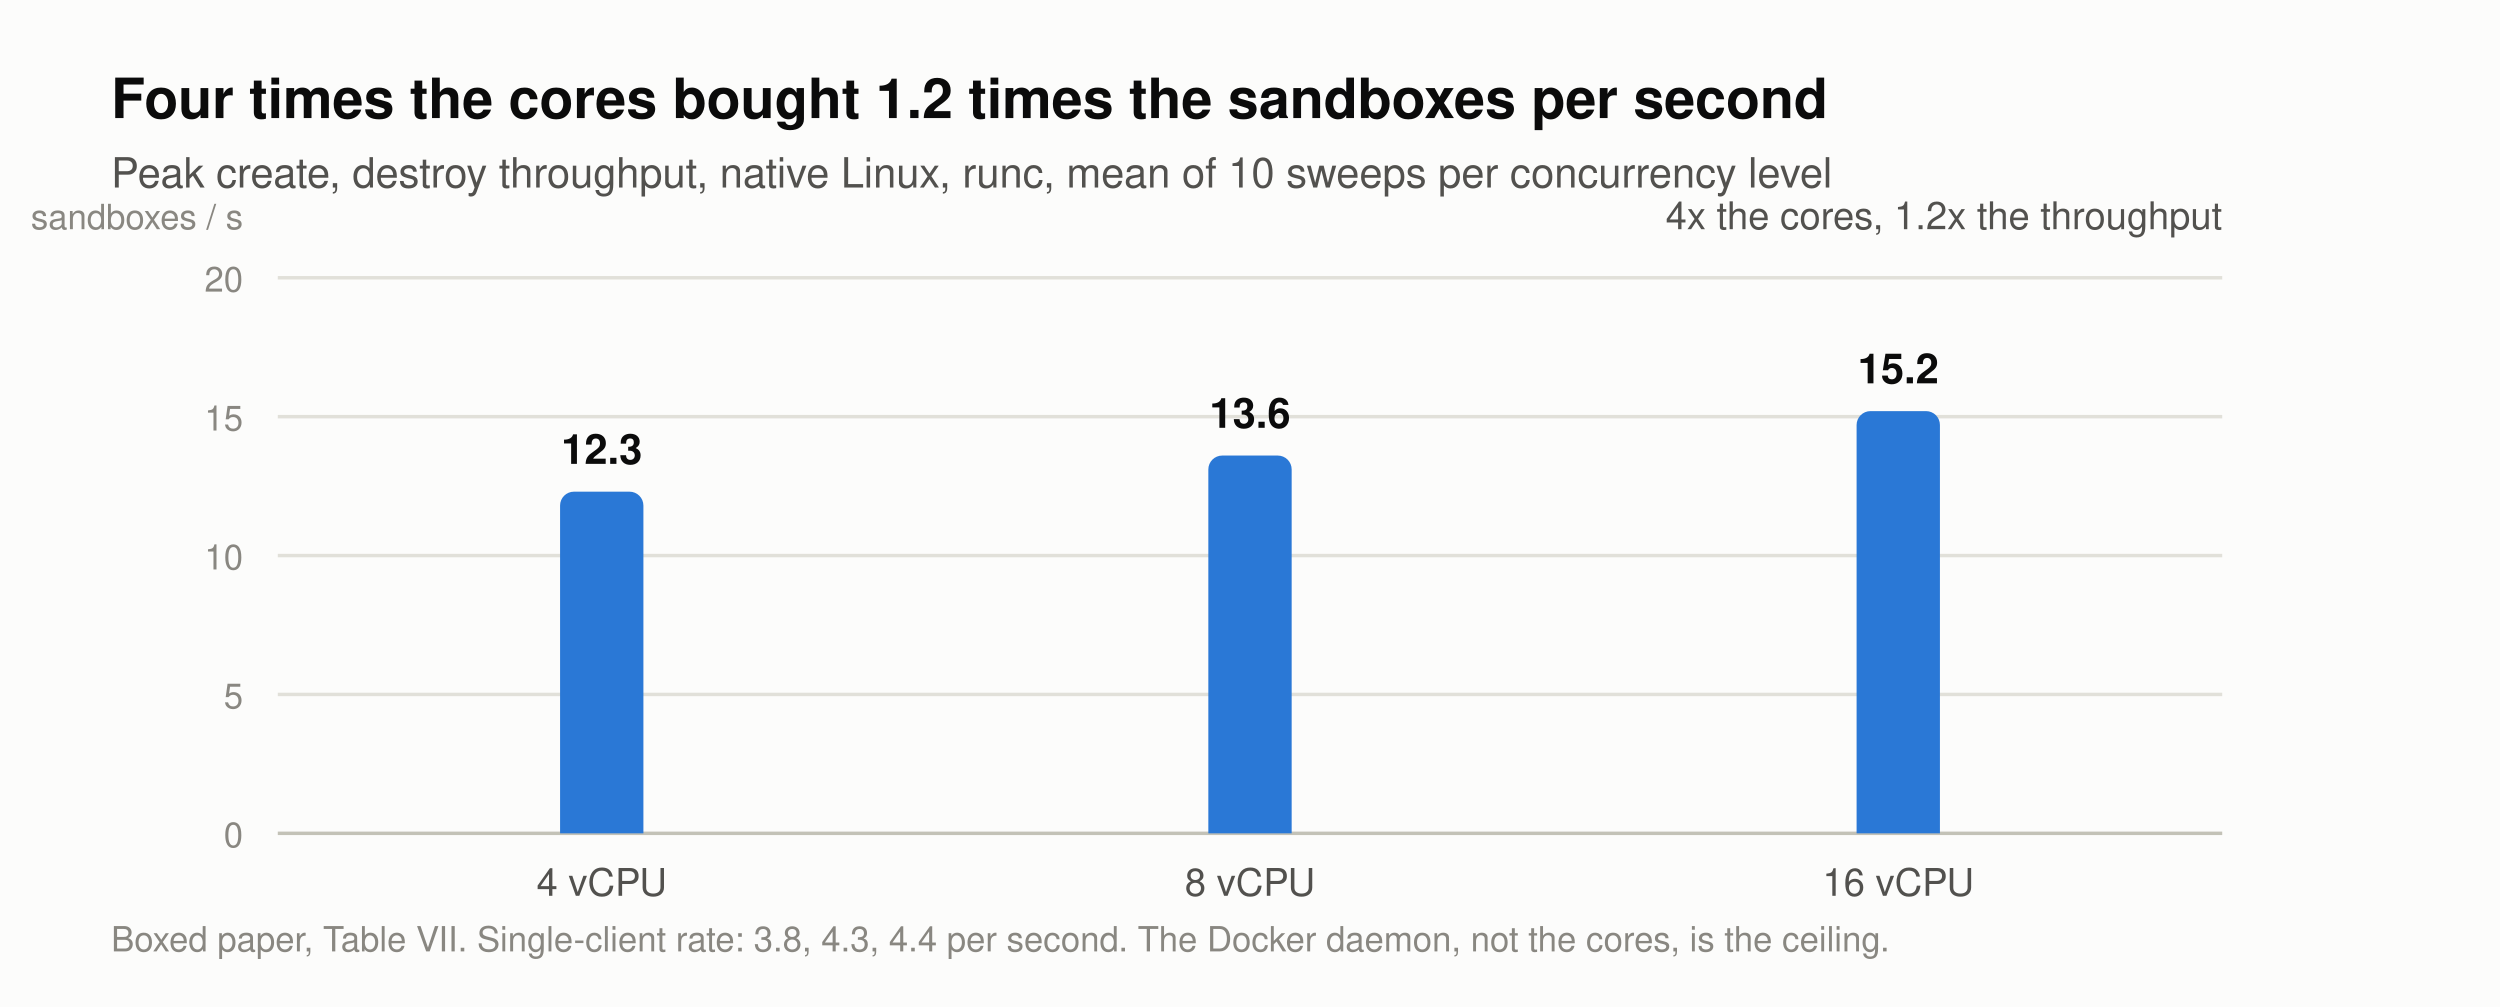
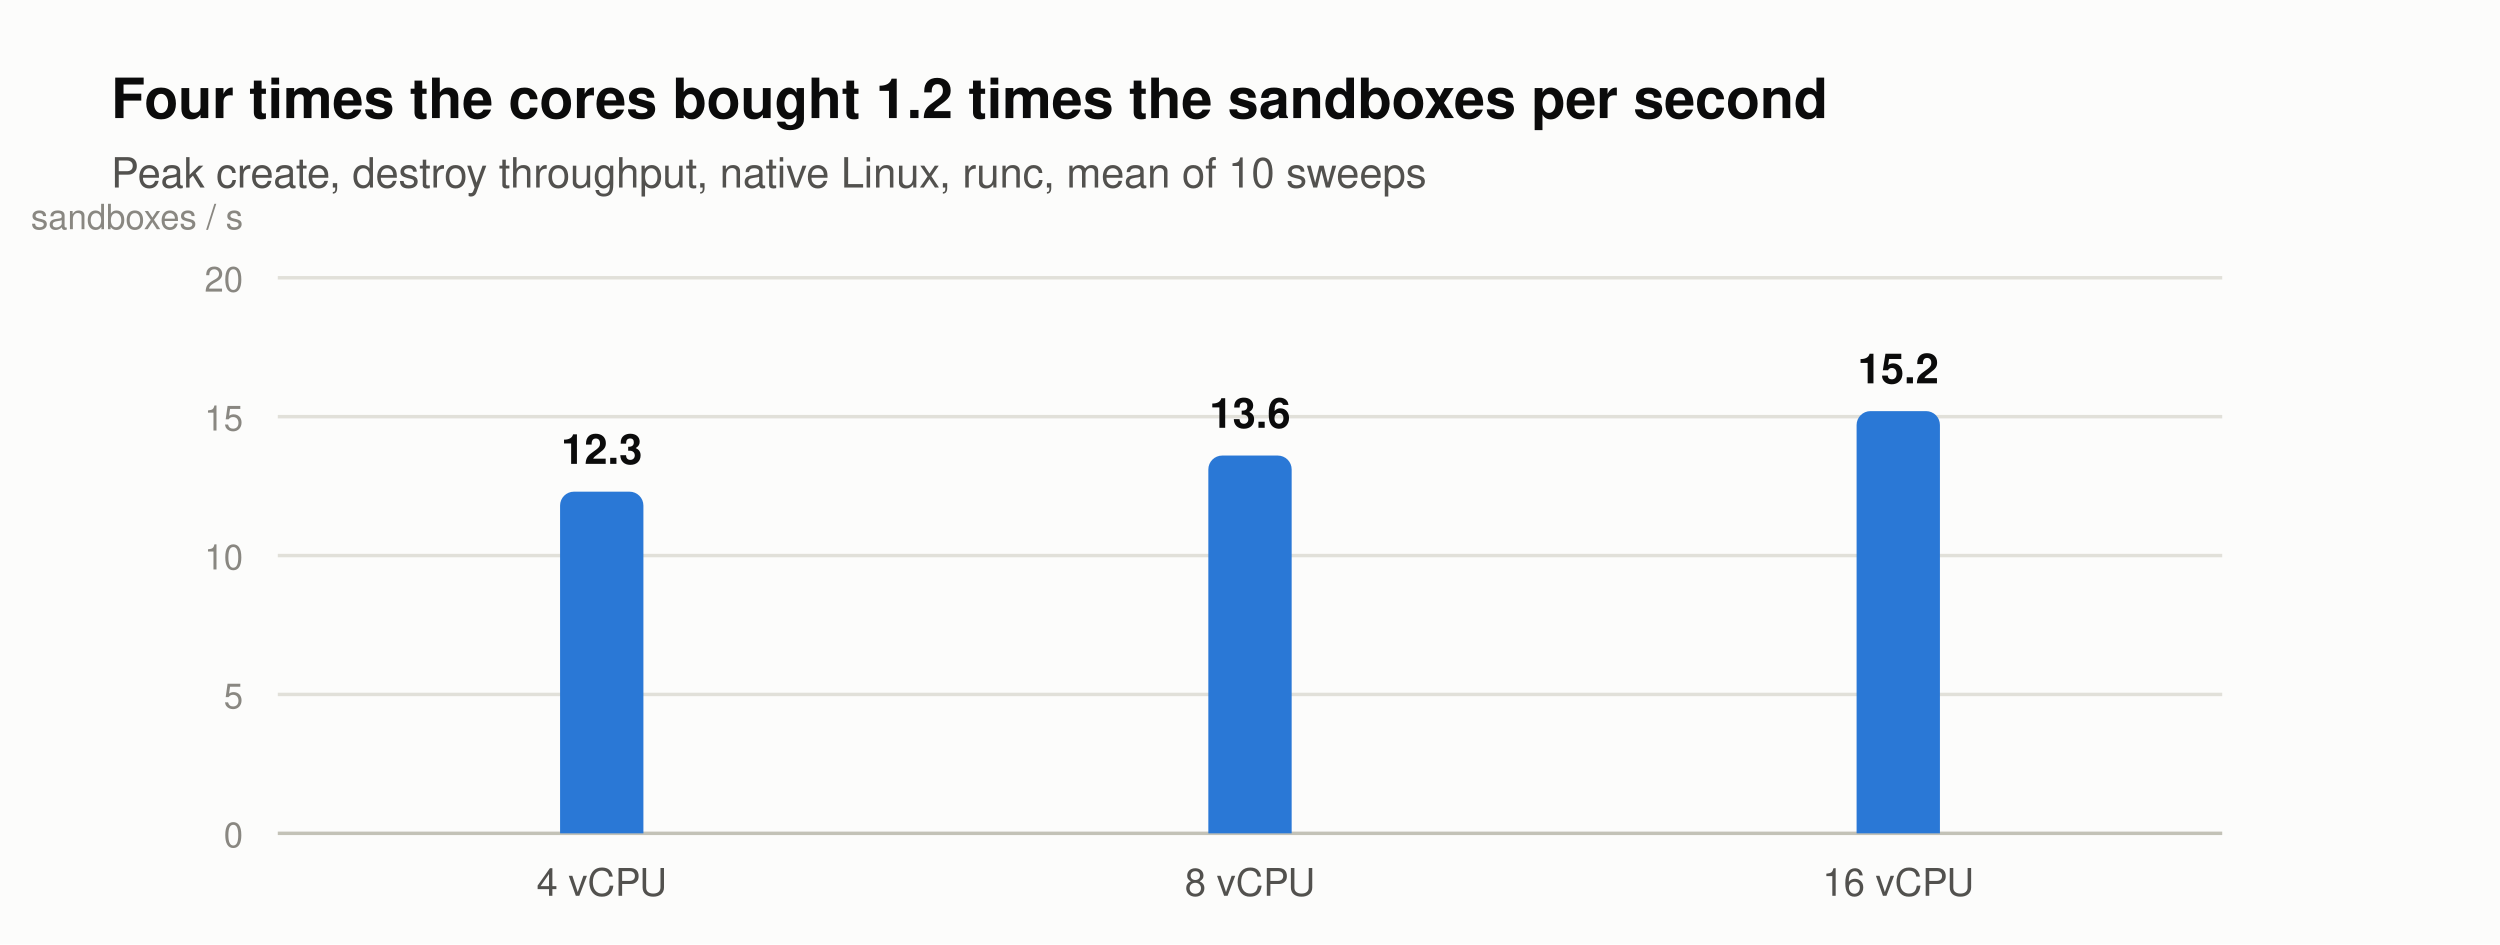
- <svg xmlns="http://www.w3.org/2000/svg" width="720" height="290" viewBox="0 0 720 290">
-   <rect width="720" height="290" fill="#fcfcfb" />
+ <svg xmlns="http://www.w3.org/2000/svg" width="720" height="272" viewBox="0 0 720 272">
+   <rect width="720" height="272" fill="#fcfcfb" />
  <text x="32.0" y="34.0" font-family="Helvetica, Arial, sans-serif" font-size="16" font-weight="600" fill="#0b0b0b" text-anchor="start">Four times the cores bought 1.2 times the sandboxes per second</text>
-   <text x="32.0" y="54.0" font-family="Helvetica, Arial, sans-serif" font-size="12" font-weight="normal" fill="#52514e" text-anchor="start">Peak create, destroy throughput, native Linux, runc, mean of 10 sweeps per concurrency level</text>
+   <text x="32.0" y="54.0" font-family="Helvetica, Arial, sans-serif" font-size="12" font-weight="normal" fill="#52514e" text-anchor="start">Peak create, destroy throughput, native Linux, runc, mean of 10 sweeps</text>
  <line x1="80" y1="240.0" x2="640" y2="240.0" stroke="#c3c2b7" stroke-width="1" />
  <text x="70.0" y="244.0" font-family="Helvetica, Arial, sans-serif" font-size="10" font-weight="normal" fill="#898781" text-anchor="end">0</text>
  <line x1="80" y1="200.0" x2="640" y2="200.0" stroke="#e1e0d9" stroke-width="1" />
  <text x="70.0" y="204.0" font-family="Helvetica, Arial, sans-serif" font-size="10" font-weight="normal" fill="#898781" text-anchor="end">5</text>
  <line x1="80" y1="160.0" x2="640" y2="160.0" stroke="#e1e0d9" stroke-width="1" />
  <text x="70.0" y="164.0" font-family="Helvetica, Arial, sans-serif" font-size="10" font-weight="normal" fill="#898781" text-anchor="end">10</text>
  <line x1="80" y1="120.0" x2="640" y2="120.0" stroke="#e1e0d9" stroke-width="1" />
  <text x="70.0" y="124.0" font-family="Helvetica, Arial, sans-serif" font-size="10" font-weight="normal" fill="#898781" text-anchor="end">15</text>
  <line x1="80" y1="80.0" x2="640" y2="80.0" stroke="#e1e0d9" stroke-width="1" />
  <text x="70.0" y="84.0" font-family="Helvetica, Arial, sans-serif" font-size="10" font-weight="normal" fill="#898781" text-anchor="end">20</text>
  <text x="70.0" y="66.0" font-family="Helvetica, Arial, sans-serif" font-size="10" font-weight="normal" fill="#898781" text-anchor="end">sandboxes / s</text>
  <path d="M161.3,240.0 V145.6 A4,4 0 0 1 165.3,141.6 H181.3 A4,4 0 0 1 185.3,145.6 V240.0 Z" fill="#2a78d6" />
  <text x="173.3" y="133.6" font-family="Helvetica, Arial, sans-serif" font-size="12" font-weight="600" fill="#0b0b0b" text-anchor="middle">12.3</text>
  <text x="173.3" y="258.0" font-family="Helvetica, Arial, sans-serif" font-size="11" font-weight="normal" fill="#52514e" text-anchor="middle">4 vCPU</text>
  <path d="M348.0,240.0 V135.2 A4,4 0 0 1 352.0,131.2 H368.0 A4,4 0 0 1 372.0,135.2 V240.0 Z" fill="#2a78d6" />
  <text x="360.0" y="123.2" font-family="Helvetica, Arial, sans-serif" font-size="12" font-weight="600" fill="#0b0b0b" text-anchor="middle">13.6</text>
  <text x="360.0" y="258.0" font-family="Helvetica, Arial, sans-serif" font-size="11" font-weight="normal" fill="#52514e" text-anchor="middle">8 vCPU</text>
  <path d="M534.7,240.0 V122.4 A4,4 0 0 1 538.7,118.4 H554.7 A4,4 0 0 1 558.7,122.4 V240.0 Z" fill="#2a78d6" />
  <text x="546.7" y="110.4" font-family="Helvetica, Arial, sans-serif" font-size="12" font-weight="600" fill="#0b0b0b" text-anchor="middle">15.2</text>
  <text x="546.7" y="258.0" font-family="Helvetica, Arial, sans-serif" font-size="11" font-weight="normal" fill="#52514e" text-anchor="middle">16 vCPU</text>
-   <text x="640.0" y="66.0" font-family="Helvetica, Arial, sans-serif" font-size="11" font-weight="normal" fill="#52514e" text-anchor="end">4x the cores, 1.2x the throughput</text>
-   <text x="32.0" y="274.0" font-family="Helvetica, Arial, sans-serif" font-size="10" font-weight="normal" fill="#898781" text-anchor="start">Boxed paper, Table VII. Single-client rate: 3.8, 4.3, 4.4 per second. The Docker daemon, not the cores, is the ceiling.</text>
</svg>
